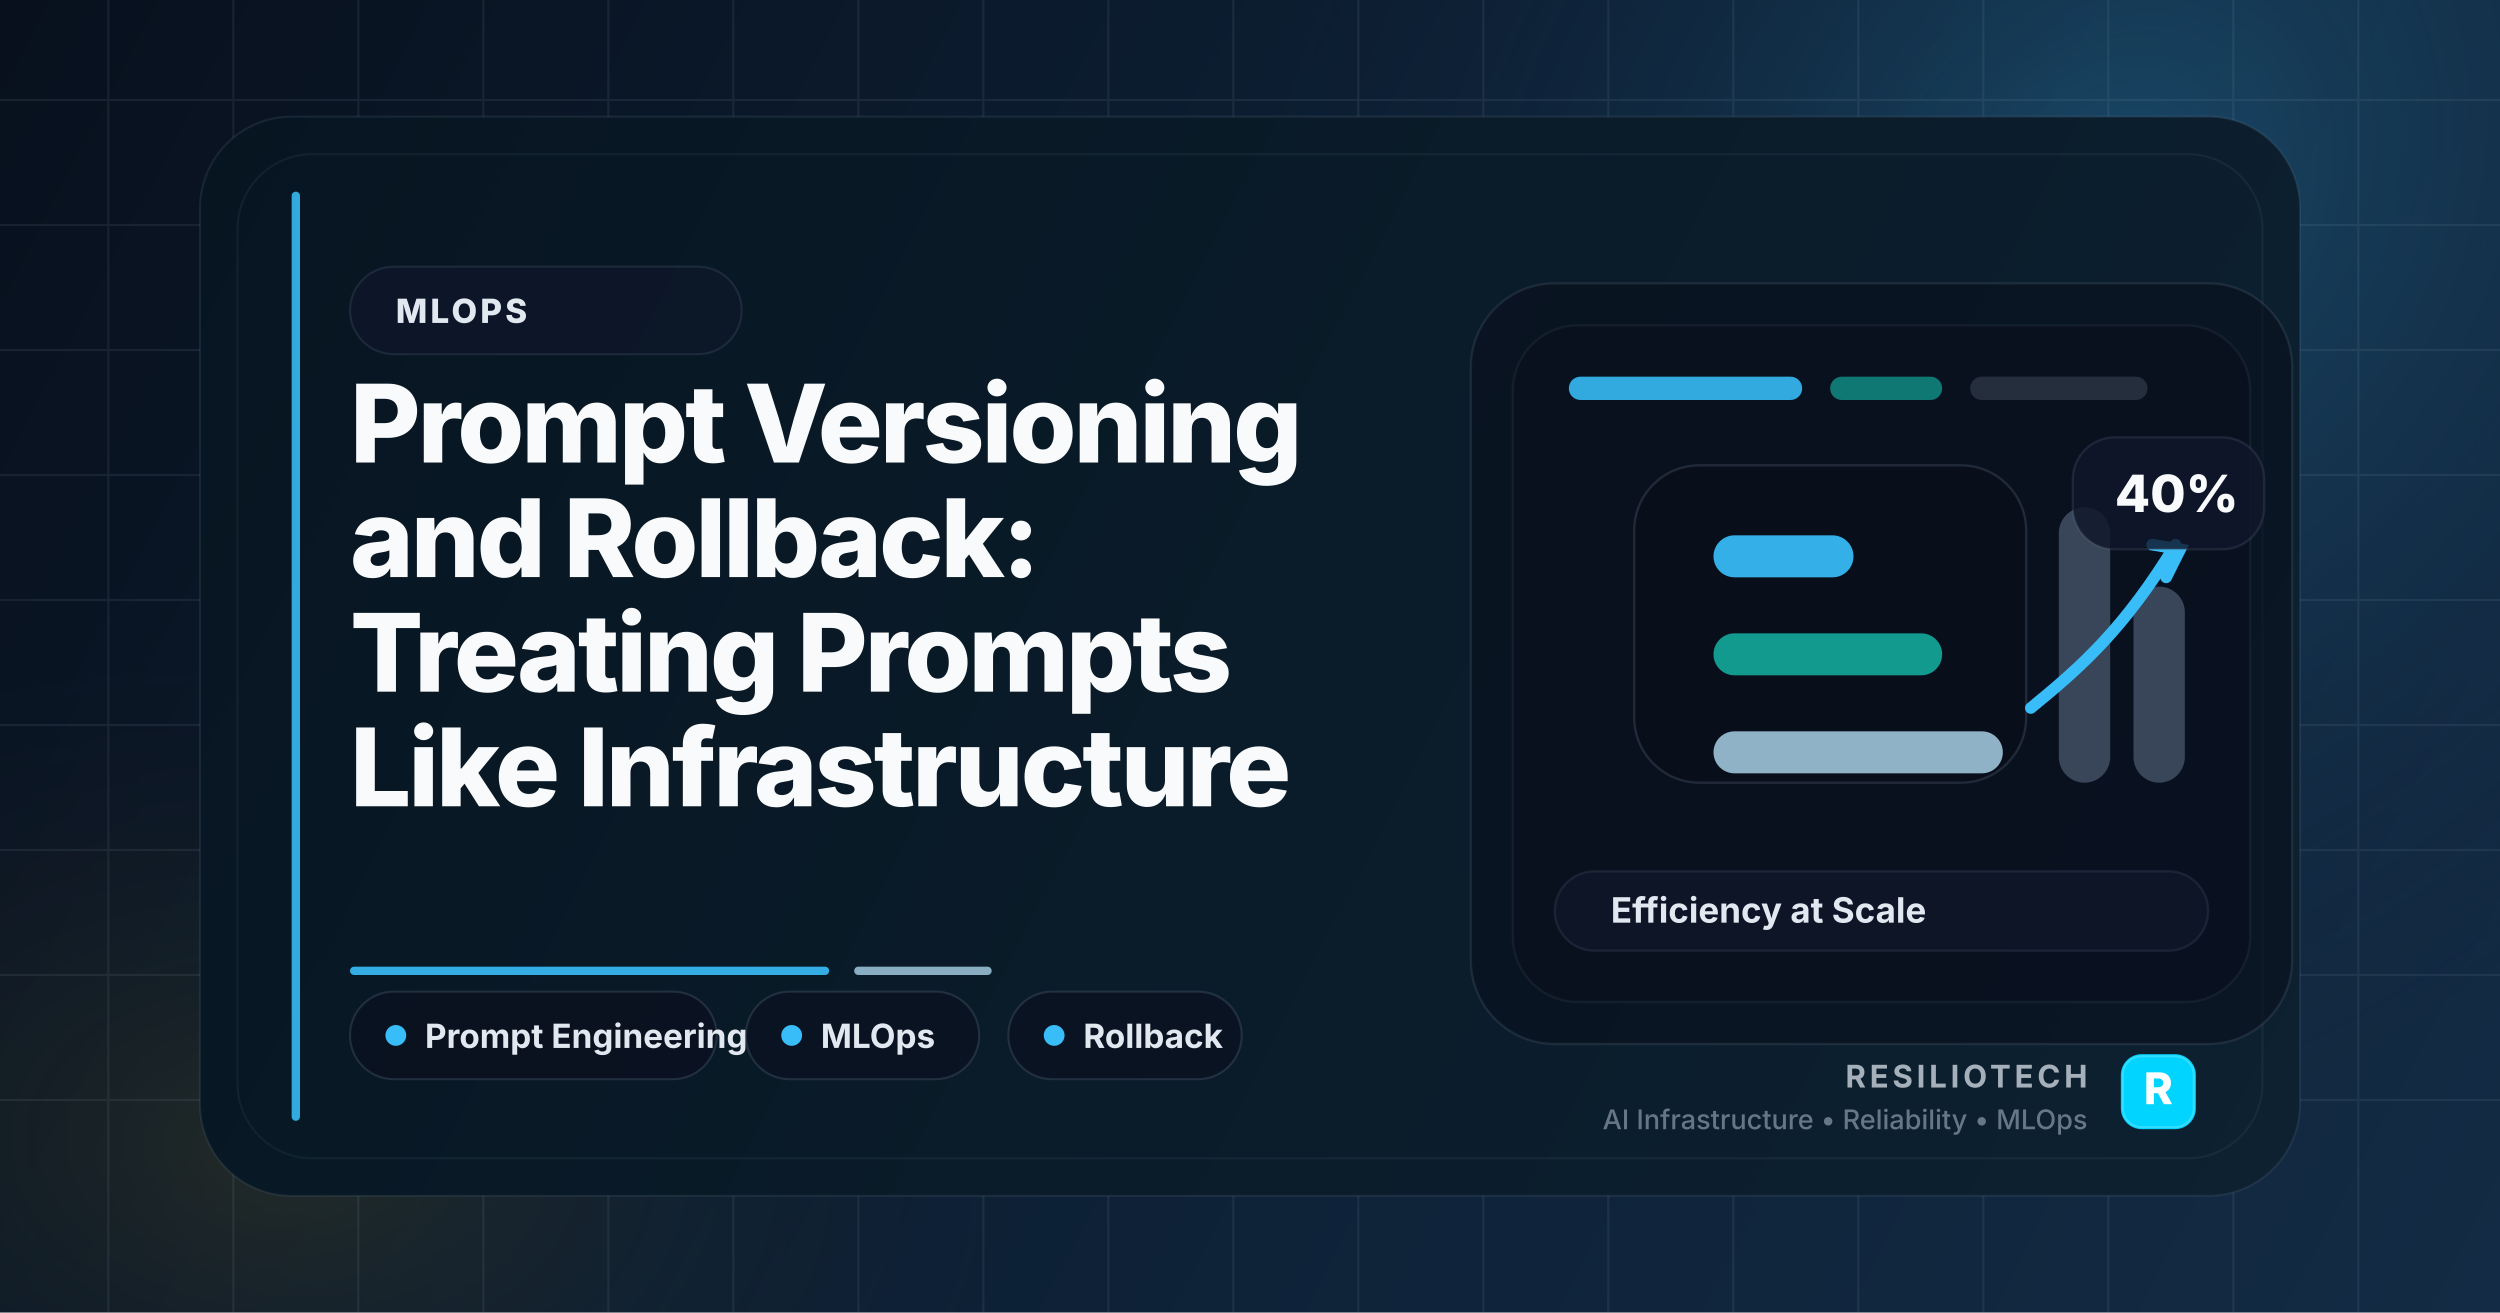
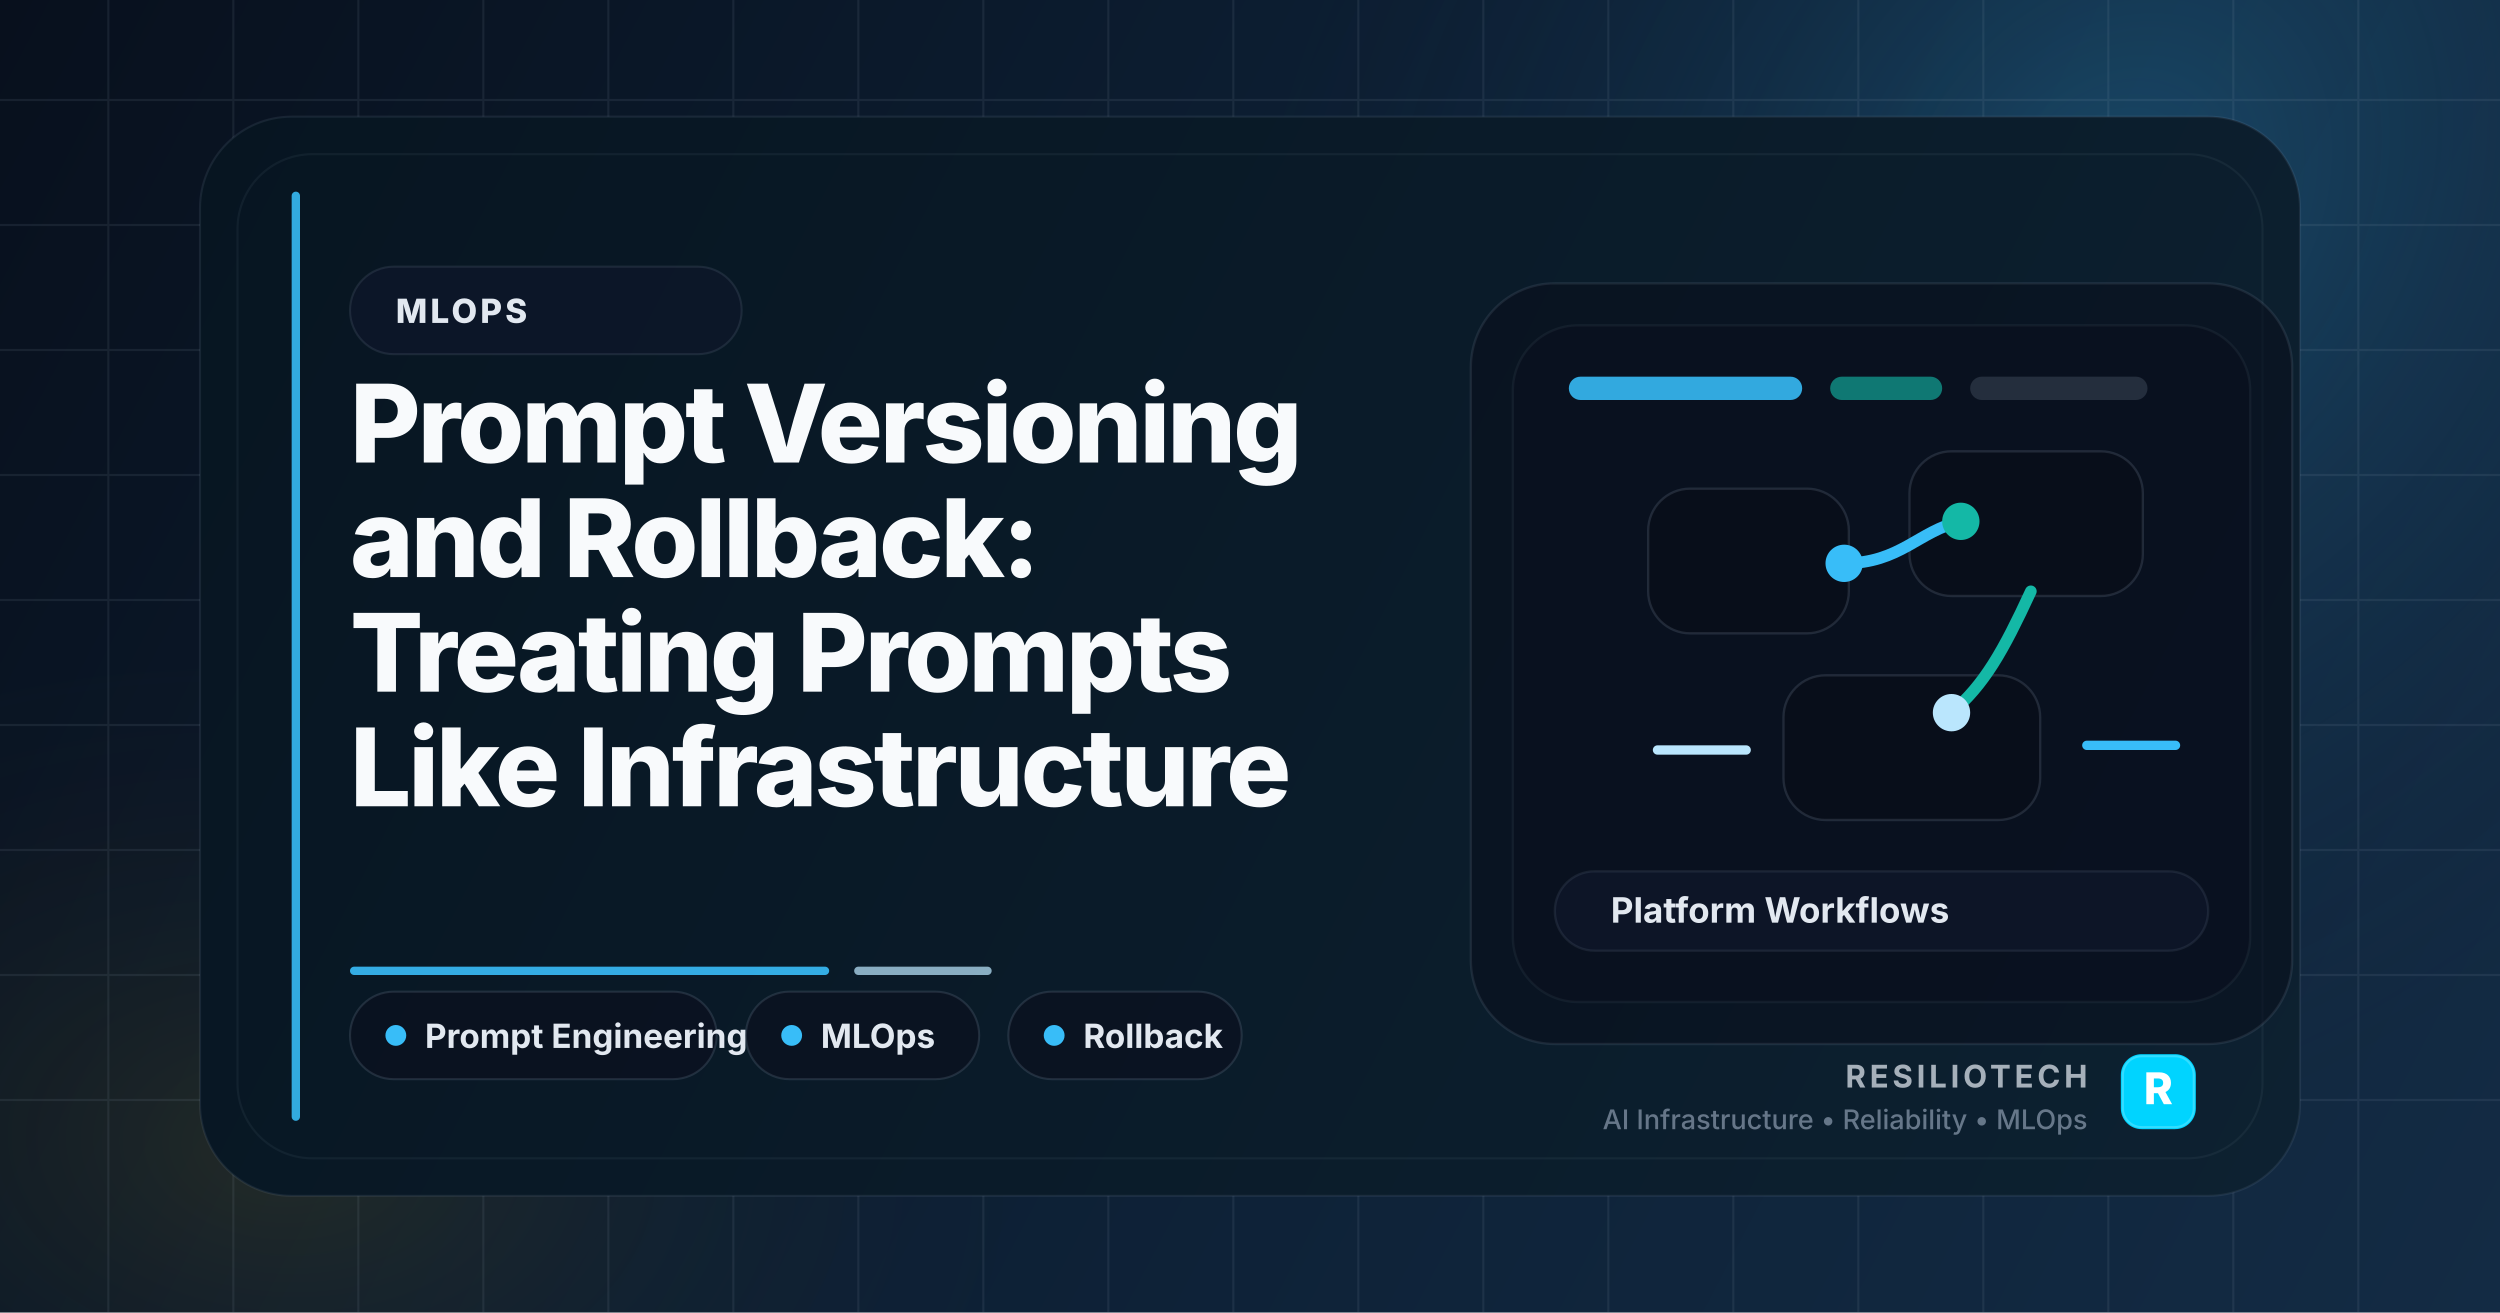
<svg xmlns="http://www.w3.org/2000/svg" width="1200" height="630" viewBox="0 0 1200 630" fill="none">
  <defs>
    <linearGradient id="bg" x1="0" y1="0" x2="1200" y2="630" gradientUnits="userSpaceOnUse">
      <stop stop-color="#08101d" />
      <stop offset="0.5" stop-color="#0d2035" />
      <stop offset="1" stop-color="#132b44" />
    </linearGradient>
    <linearGradient id="panel" x1="96" y1="56" x2="1104" y2="574" gradientUnits="userSpaceOnUse">
      <stop stop-color="#071521" />
      <stop offset="1" stop-color="#0d2131" />
    </linearGradient>
    <radialGradient id="glowA" cx="0" cy="0" r="1" gradientUnits="userSpaceOnUse" gradientTransform="translate(1012 96) rotate(127) scale(512 402)">
      <stop stop-color="rgba(56, 189, 248, 0.24)" />
      <stop offset="1" stop-color="rgba(15, 23, 42, 0)" />
    </radialGradient>
    <radialGradient id="glowB" cx="0" cy="0" r="1" gradientUnits="userSpaceOnUse" gradientTransform="translate(132 552) rotate(5) scale(388 258)">
      <stop stop-color="rgba(250, 204, 21, 0.10)" />
      <stop offset="1" stop-color="rgba(15, 23, 42, 0)" />
    </radialGradient>
    <linearGradient id="accentLine" x1="140" y1="0" x2="416" y2="0" gradientUnits="userSpaceOnUse">
      <stop stop-color="#38bdf8" />
      <stop offset="1" stop-color="#14b8a6" />
    </linearGradient>
  </defs>
  <rect width="1200" height="630" fill="url(#bg)" />
  <rect width="1200" height="630" fill="url(#glowA)" />
  <rect width="1200" height="630" fill="url(#glowB)" />
  <g opacity="0.11" stroke="#94a3b8" stroke-width="1">
    <path d="M0 48 H1200" />
    <path d="M0 108 H1200" />
    <path d="M0 168 H1200" />
    <path d="M0 228 H1200" />
    <path d="M0 288 H1200" />
    <path d="M0 348 H1200" />
    <path d="M0 408 H1200" />
    <path d="M0 468 H1200" />
    <path d="M0 528 H1200" />
    <path d="M52 0 V630" />
    <path d="M112 0 V630" />
    <path d="M172 0 V630" />
    <path d="M232 0 V630" />
    <path d="M292 0 V630" />
    <path d="M352 0 V630" />
    <path d="M412 0 V630" />
    <path d="M472 0 V630" />
    <path d="M532 0 V630" />
    <path d="M592 0 V630" />
    <path d="M652 0 V630" />
    <path d="M712 0 V630" />
    <path d="M772 0 V630" />
    <path d="M832 0 V630" />
    <path d="M892 0 V630" />
    <path d="M952 0 V630" />
    <path d="M1012 0 V630" />
    <path d="M1072 0 V630" />
    <path d="M1132 0 V630" />
  </g>
  <circle cx="335" cy="77" r="3" fill="#38bdf8" opacity="0.53" />
  <circle cx="508" cy="149" r="4" fill="#bae6fd" opacity="0.36" />
  <circle cx="681" cy="221" r="2" fill="#14b8a6" opacity="0.47" />
  <circle cx="854" cy="293" r="3" fill="#38bdf8" opacity="0.58" />
  <circle cx="1027" cy="365" r="4" fill="#bae6fd" opacity="0.41" />
  <circle cx="112" cy="437" r="2" fill="#14b8a6" opacity="0.52" />
  <circle cx="285" cy="509" r="3" fill="#38bdf8" opacity="0.35" />
  <circle cx="458" cy="75" r="4" fill="#bae6fd" opacity="0.46" />
  <circle cx="631" cy="147" r="2" fill="#14b8a6" opacity="0.57" />
  <circle cx="804" cy="219" r="3" fill="#38bdf8" opacity="0.40" />
  <path d="M99 219 L196 280 L303 251" stroke="rgba(148, 163, 184, 0.10)" stroke-width="2" fill="none" />
  <path d="M160 92 L280 184 L404 196" stroke="rgba(148, 163, 184, 0.10)" stroke-width="2" fill="none" />
  <path d="M221 145 L364 178 L505 151" stroke="rgba(148, 163, 184, 0.10)" stroke-width="2" fill="none" />
  <rect x="96" y="56" width="1008" height="518" rx="44" fill="url(#panel)" stroke="rgba(148, 163, 184, 0.12)" />
  <rect x="114" y="74" width="972" height="482" rx="36" fill="none" stroke="rgba(148, 163, 184, 0.08)" />
  <rect x="140" y="92" width="4" height="446" rx="2" fill="url(#accentLine)" opacity="0.88" />
  <rect x="168" y="128" width="188" height="42" rx="21" fill="rgba(15, 23, 42, 0.72)" stroke="rgba(148, 163, 184, 0.14)" />
  <text x="190" y="155" fill="#e2e8f0" font-size="16" font-family="Inter, Arial, sans-serif" font-weight="760" letter-spacing="1.5">MLOPS</text>
  <text x="168" y="222" fill="#f8fafc" font-size="52" font-family="Inter, Arial, sans-serif" font-weight="820" letter-spacing="-1.4">
    <tspan x="168" dy="0">Prompt Versioning</tspan>
    <tspan x="168" dy="55">and Rollback:</tspan>
    <tspan x="168" dy="55">Treating Prompts</tspan>
    <tspan x="168" dy="55">Like Infrastructure</tspan>
  </text>
  <g transform="translate(168, 0)">
    <rect x="0" y="476" width="176" height="42" rx="21" fill="rgba(10, 17, 31, 0.70)" stroke="rgba(148, 163, 184, 0.18)" />
    <circle cx="22" cy="497" r="5" fill="#38bdf8" />
    <text x="36" y="503" fill="#e2e8f0" font-size="16" font-family="Inter, Arial, sans-serif" font-weight="650">Prompt Engineering</text>
  </g>
  <g transform="translate(358, 0)">
    <rect x="0" y="476" width="112" height="42" rx="21" fill="rgba(10, 17, 31, 0.70)" stroke="rgba(148, 163, 184, 0.18)" />
    <circle cx="22" cy="497" r="5" fill="#38bdf8" />
    <text x="36" y="503" fill="#e2e8f0" font-size="16" font-family="Inter, Arial, sans-serif" font-weight="650">MLOps</text>
  </g>
  <g transform="translate(484, 0)">
    <rect x="0" y="476" width="112" height="42" rx="21" fill="rgba(10, 17, 31, 0.70)" stroke="rgba(148, 163, 184, 0.18)" />
    <circle cx="22" cy="497" r="5" fill="#38bdf8" />
    <text x="36" y="503" fill="#e2e8f0" font-size="16" font-family="Inter, Arial, sans-serif" font-weight="650">Rollback</text>
  </g>
  <rect x="168" y="464" width="230" height="4" rx="2" fill="#38bdf8" opacity="0.90" />
  <rect x="410" y="464" width="66" height="4" rx="2" fill="#bae6fd" opacity="0.72" />
  <g transform="translate(706 136) scale(1.12) translate(-706 -136)">
    <rect x="706" y="136" width="352" height="326" rx="36" fill="rgba(9, 14, 26, 0.54)" stroke="rgba(148, 163, 184, 0.14)" />
    <rect x="724" y="154" width="316" height="290" rx="28" fill="rgba(10, 17, 31, 0.76)" stroke="rgba(148, 163, 184, 0.08)" />
    <rect x="748" y="176" width="100" height="10" rx="5" fill="#38bdf8" opacity="0.88" />
    <rect x="860" y="176" width="48" height="10" rx="5" fill="#14b8a6" opacity="0.62" />
    <rect x="920" y="176" width="76" height="10" rx="5" fill="rgba(148, 163, 184, 0.20)" />
    <rect x="742" y="388" width="280" height="34" rx="17" fill="rgba(15, 23, 42, 0.72)" stroke="rgba(148, 163, 184, 0.12)" />
-     <text x="766" y="410" fill="#e2e8f0" font-size="15" font-family="Inter, Arial, sans-serif" font-weight="680">Efficiency at Scale</text>
-     <rect x="776" y="214" width="168" height="136" rx="28" fill="rgba(9, 14, 26, 0.88)" stroke="rgba(148, 163, 184, 0.18)" />
-     <rect x="810" y="244" width="60" height="18" rx="9" fill="#38bdf8" opacity="0.92" />
-     <rect x="810" y="286" width="98" height="18" rx="9" fill="#14b8a6" opacity="0.82" />
-     <rect x="810" y="328" width="124" height="18" rx="9" fill="#bae6fd" opacity="0.76" />
-     <rect x="958" y="232" width="22" height="118" rx="11" fill="rgba(71, 85, 105, 0.78)" />
-     <rect x="990" y="266" width="22" height="84" rx="11" fill="rgba(71, 85, 105, 0.78)" />
-     <path d="M946 318 C968 300, 986 284, 1008 248" stroke="#38bdf8" stroke-width="5" fill="none" stroke-linecap="round" />
-     <path d="M998 248 L1010 250 L1004 262" stroke="#38bdf8" stroke-width="5" fill="none" stroke-linecap="round" />
-     <rect x="964" y="202" width="82" height="48" rx="18" fill="rgba(15, 23, 42, 0.82)" stroke="rgba(148, 163, 184, 0.14)" />
-     <text x="982" y="234" fill="#f8fafc" font-size="22" font-family="Inter, Arial, sans-serif" font-weight="760">40%</text>
+     <text x="766" y="410" fill="#e2e8f0" font-size="15" font-family="Inter, Arial, sans-serif" font-weight="680">Platform Workflows</text>
+     <rect x="782" y="224" width="86" height="62" rx="18" fill="rgba(9, 14, 26, 0.88)" stroke="rgba(148, 163, 184, 0.18)" />
+     <rect x="894" y="208" width="100" height="62" rx="18" fill="rgba(9, 14, 26, 0.88)" stroke="rgba(148, 163, 184, 0.18)" />
+     <rect x="840" y="304" width="110" height="62" rx="18" fill="rgba(9, 14, 26, 0.88)" stroke="rgba(148, 163, 184, 0.18)" />
+     <path d="M866 256 C890 256, 898 242, 916 238" stroke="#38bdf8" stroke-width="5" fill="none" stroke-linecap="round" />
+     <path d="M946 268 C934 294, 926 308, 912 320" stroke="#14b8a6" stroke-width="5" fill="none" stroke-linecap="round" />
+     <circle cx="866" cy="256" r="8" fill="#38bdf8" />
+     <circle cx="916" cy="238" r="8" fill="#14b8a6" />
+     <circle cx="912" cy="320" r="8" fill="#bae6fd" />
+     <path d="M786 336 H824" stroke="#bae6fd" stroke-width="4" stroke-linecap="round" />
+     <path d="M970 334 H1008" stroke="#38bdf8" stroke-width="4" stroke-linecap="round" />
  </g>
  <text x="1002" y="522" text-anchor="end" fill="rgba(226, 232, 240, 0.72)" font-size="15" font-family="Inter, Arial, sans-serif" font-weight="730" letter-spacing="1.8">RESILIOTECH</text>
  <text x="1002" y="542" text-anchor="end" fill="rgba(148, 163, 184, 0.66)" font-size="13" font-family="Inter, Arial, sans-serif" font-weight="500">AI Infrastructure • Reliability • MLOps</text>
  <g transform="translate(1018, 506)">
    <rect width="36" height="36" rx="10" fill="#00D4FF" />
    <rect x="1" y="1" width="34" height="34" rx="9" fill="none" stroke="rgba(255, 255, 255, 0.20)" />
    <text x="18" y="24" text-anchor="middle" fill="#ffffff" font-size="21" font-family="Inter, Arial, sans-serif" font-weight="800">R</text>
  </g>
</svg>
